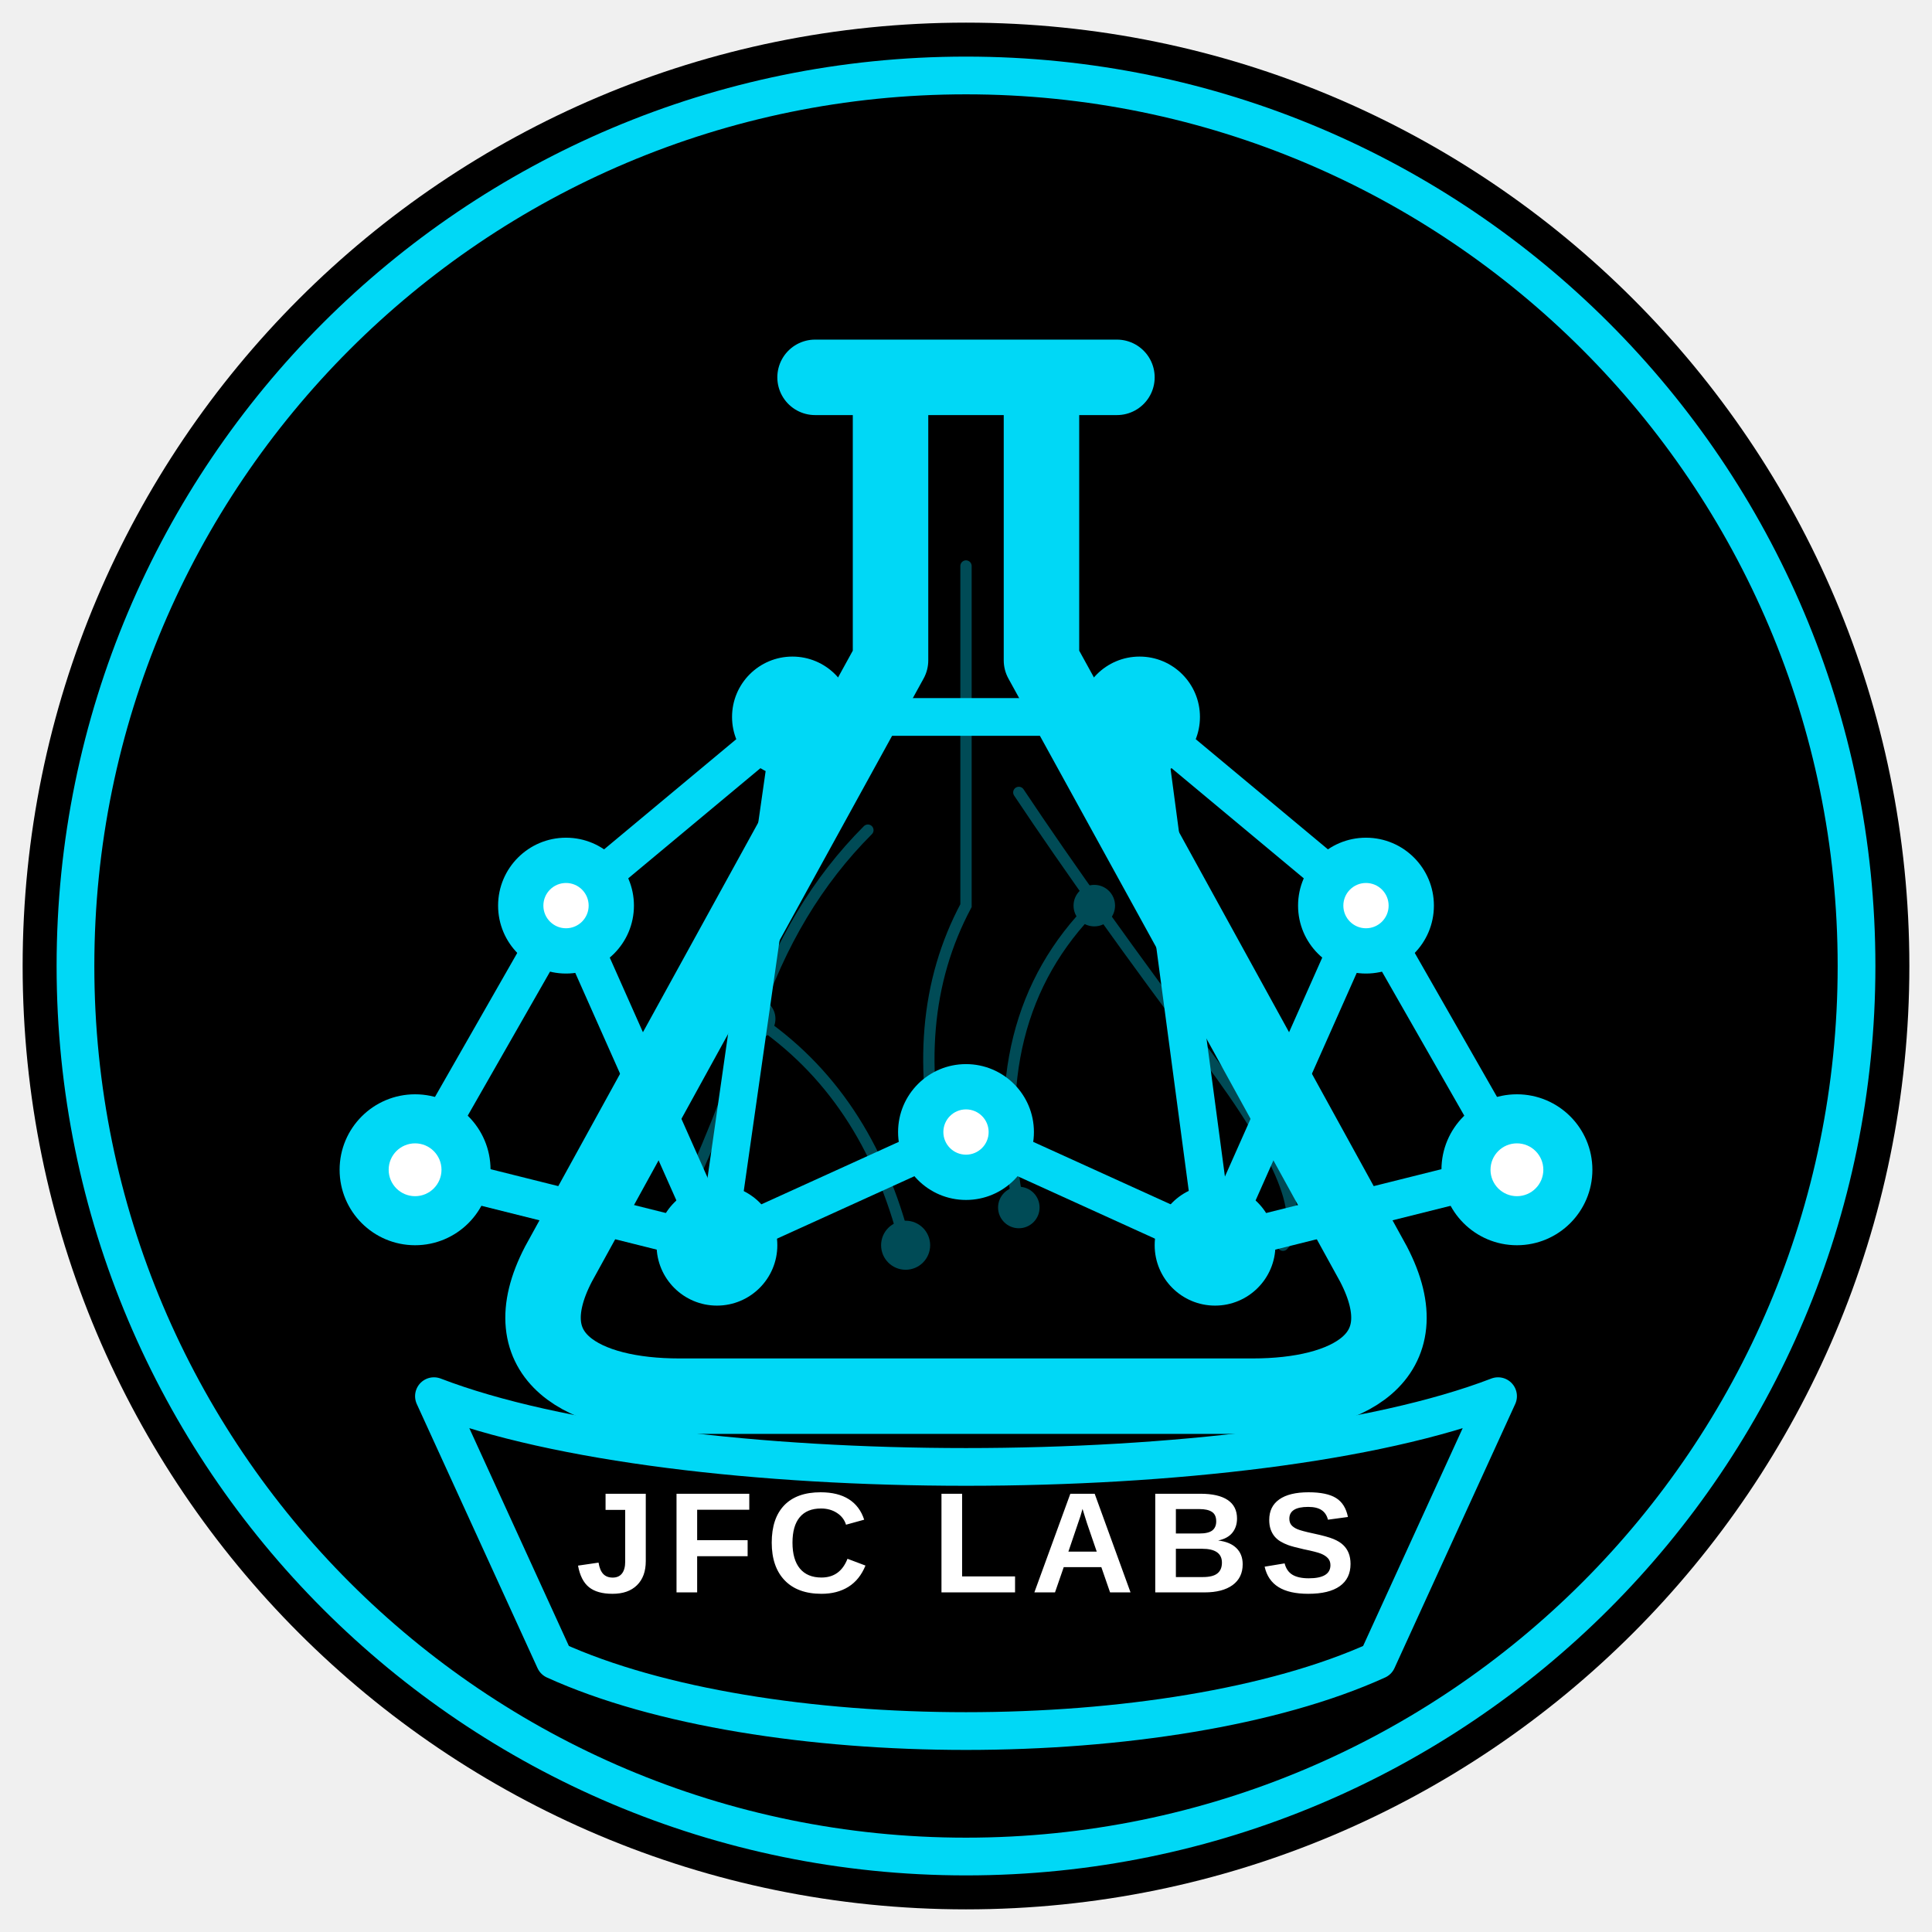
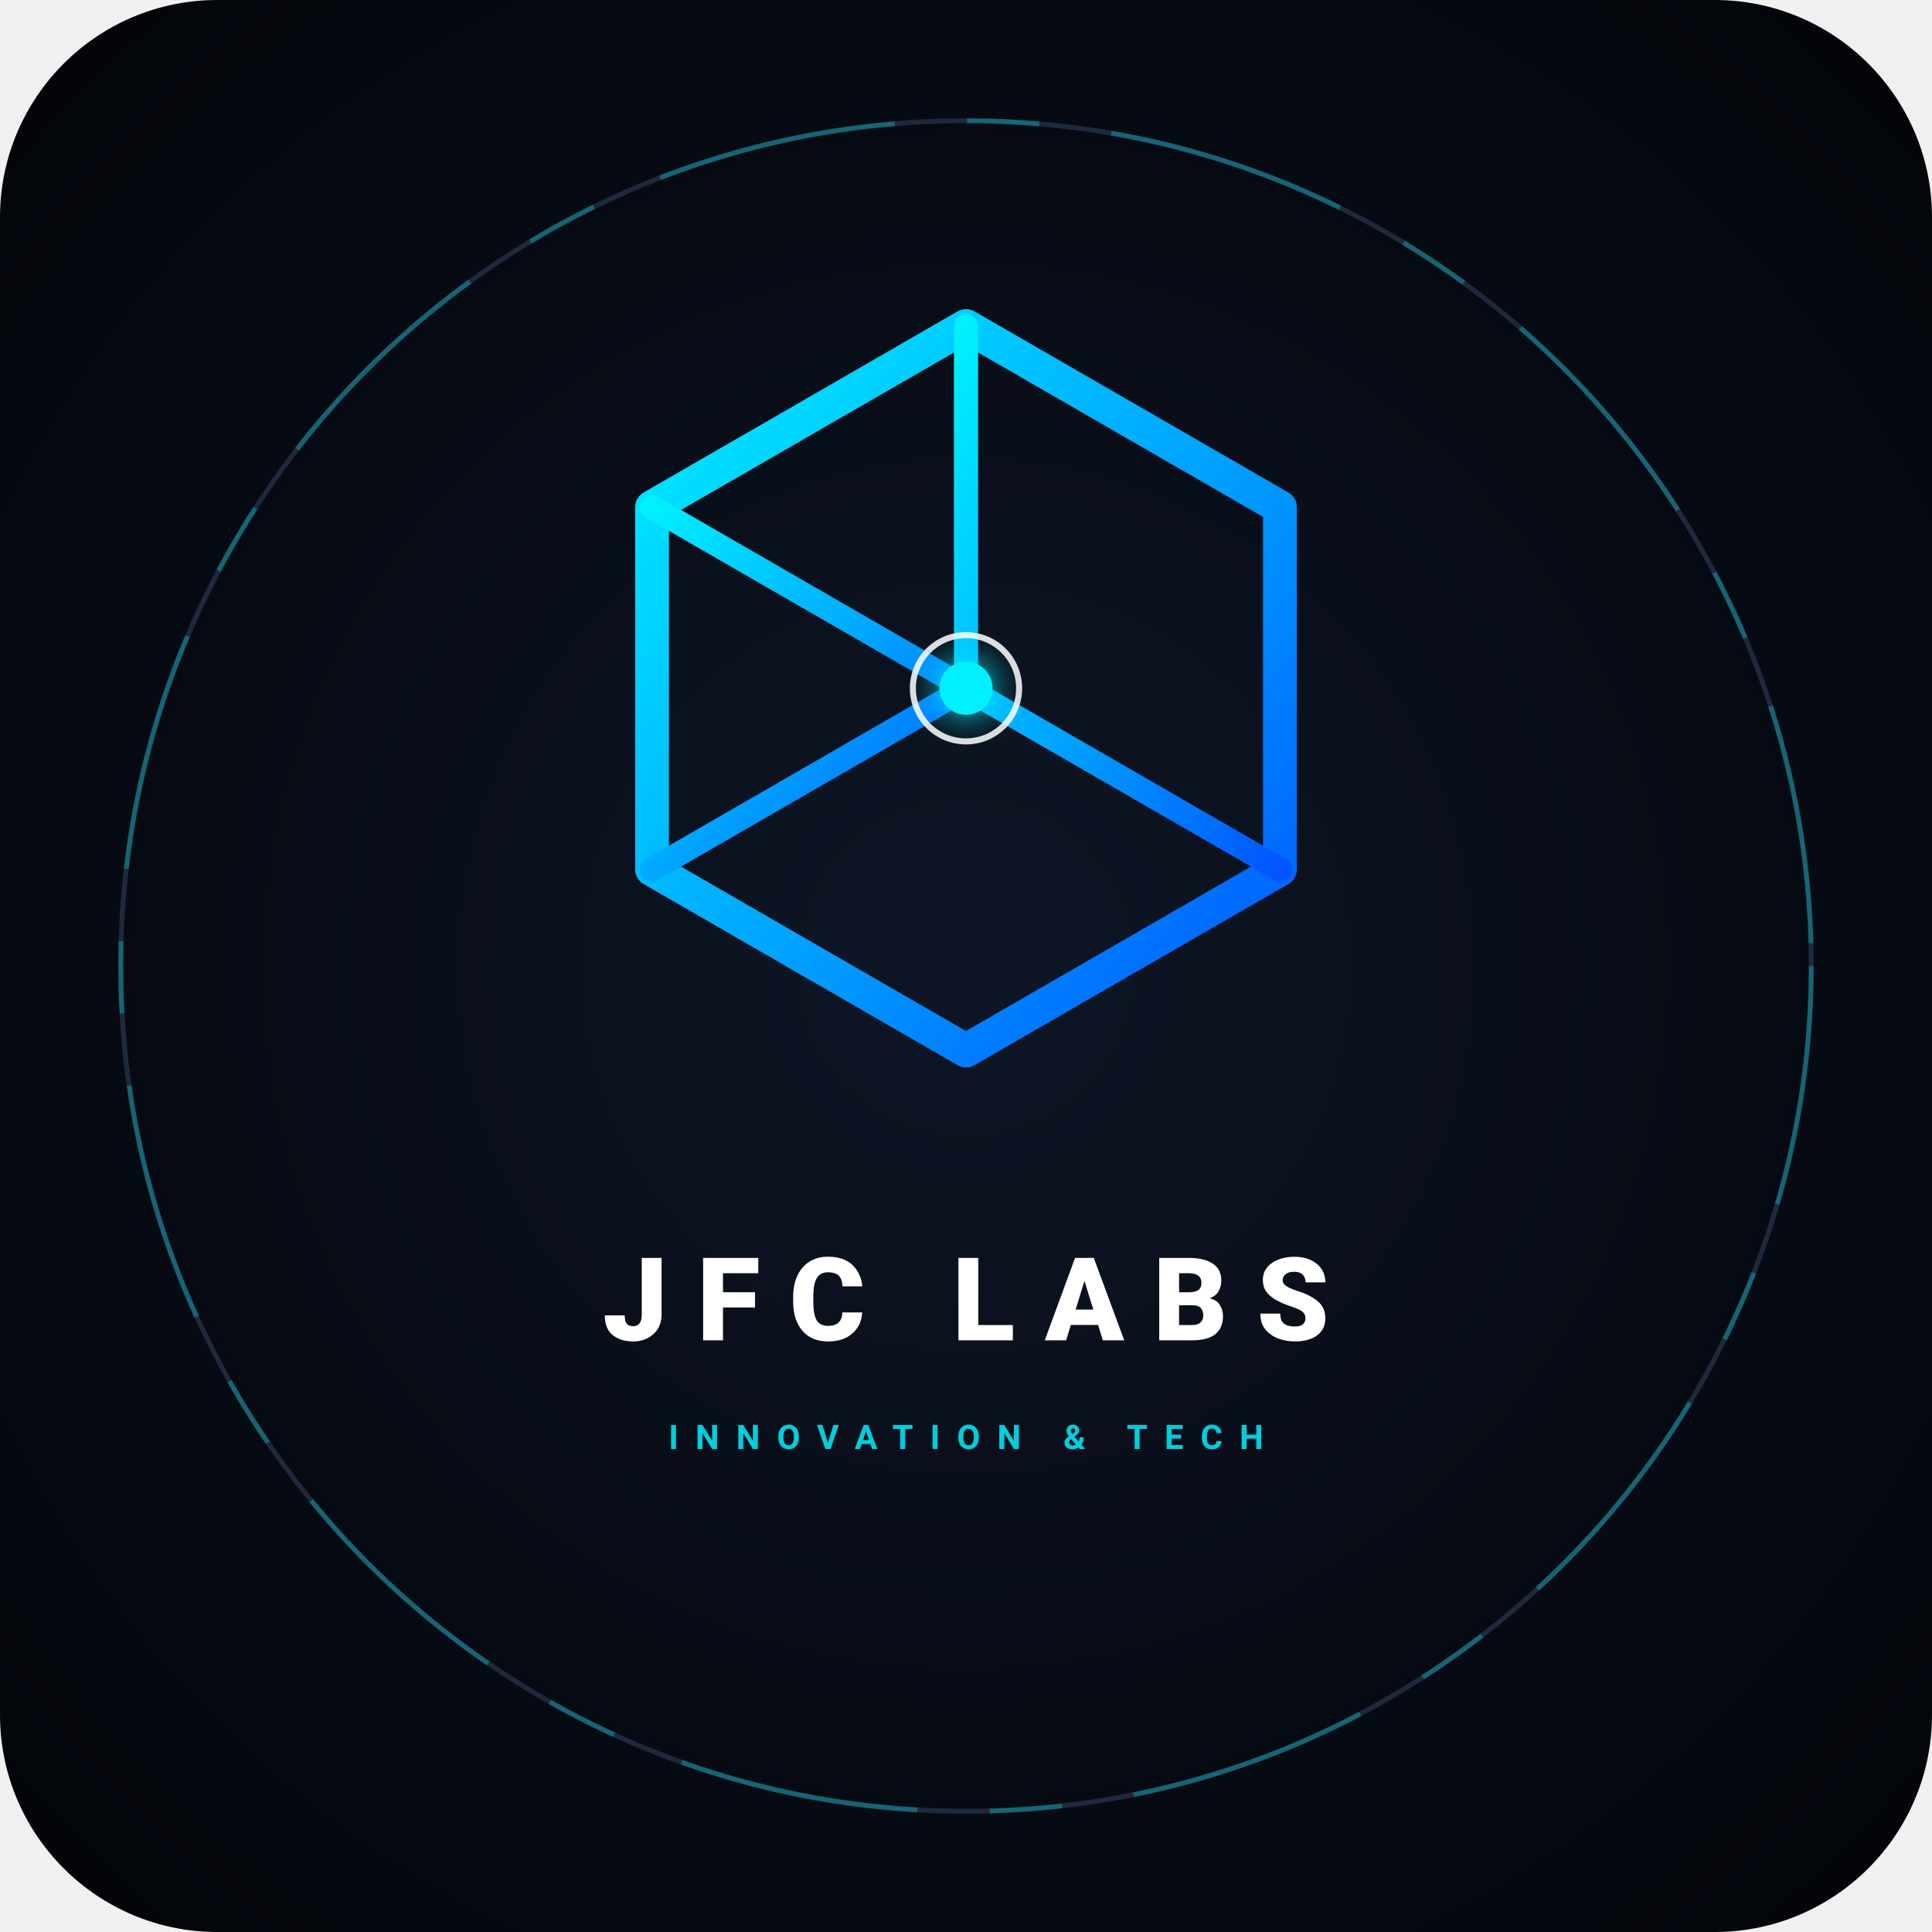
- <svg xmlns="http://www.w3.org/2000/svg" viewBox="0 0 512 512" width="100%" height="100%">
-   <circle cx="256" cy="256" r="250" fill="#000000" />
-   <circle cx="256" cy="256" r="236" fill="none" stroke="#00d8f6" stroke-width="10" />
-   <g opacity="0.35" stroke="#00d8f6" stroke-width="3" fill="none" stroke-linecap="round">
-     <path d="M 230 220 Q 210 240 200 270 T 180 320" />
-     <path d="M 200 270 Q 230 290 240 330" />
-     <path d="M 270 210 Q 290 240 320 280 T 340 330" />
-     <path d="M 290 240 Q 260 270 270 320" />
-     <path d="M 256 150 L 256 240 Q 240 270 250 310" />
-     <circle cx="200" cy="270" r="4" fill="#00d8f6" />
-     <circle cx="290" cy="240" r="4" fill="#00d8f6" />
-     <circle cx="240" cy="330" r="5" fill="#00d8f6" />
-     <circle cx="270" cy="320" r="4" fill="#00d8f6" />
+ <svg xmlns="http://www.w3.org/2000/svg" viewBox="0 0 800 800" width="100%" height="100%">
+   <defs>
+     <radialGradient id="bgGrad2" cx="50%" cy="50%" r="70%">
+       <stop offset="0%" stop-color="#0E1626" />
+       <stop offset="65%" stop-color="#060A12" />
+       <stop offset="100%" stop-color="#020408" />
+     </radialGradient>
+     <linearGradient id="cyanGrad2" x1="0%" y1="0%" x2="100%" y2="100%">
+       <stop offset="0%" stop-color="#00F0FF" />
+       <stop offset="50%" stop-color="#00A8FF" />
+       <stop offset="100%" stop-color="#0055FF" />
+     </linearGradient>
+     <filter id="coreGlow" x="-50%" y="-50%" width="200%" height="200%">
+       <feGaussianBlur stdDeviation="7" result="blur" />
+       <feComposite in="SourceGraphic" in2="blur" operator="over" />
+     </filter>
+   </defs>
+   <rect width="800" height="800" rx="90" fill="url(#bgGrad2)" />
+   <circle cx="400" cy="400" r="350" fill="none" stroke="#1E293B" stroke-width="2" />
+   <circle cx="400" cy="400" r="350" fill="none" stroke="#00F0FF" stroke-width="2" stroke-dasharray="100 30 30 30" opacity="0.3" />
+   <g transform="translate(400, 285)">
+     <path d="M 0 -150 L 130 -75 L 130 75 L 0 150 L -130 75 L -130 -75 Z" fill="none" stroke="url(#cyanGrad2)" stroke-width="14" stroke-linejoin="round" stroke-linecap="round" />
+     <path d="M 0 -150 L 0 0 L 130 75" fill="none" stroke="url(#cyanGrad2)" stroke-width="10" stroke-linecap="round" />
+     <path d="M -130 -75 L 0 0 L -130 75" fill="none" stroke="url(#cyanGrad2)" stroke-width="10" stroke-linecap="round" />
+     <circle cx="0" cy="0" r="11" fill="#00F0FF" filter="url(#coreGlow)" />
+     <circle cx="0" cy="0" r="22" fill="none" stroke="#FFFFFF" stroke-width="2.5" opacity="0.85" />
  </g>
-   <g stroke="#00d8f6" stroke-width="10" stroke-linejoin="round" stroke-linecap="round">
-     <line x1="210" y1="190" x2="150" y2="240" />
-     <line x1="150" y1="240" x2="110" y2="310" />
-     <line x1="110" y1="310" x2="190" y2="330" />
-     <line x1="190" y1="330" x2="210" y2="190" />
-     <line x1="150" y1="240" x2="190" y2="330" />
-     <line x1="210" y1="190" x2="302" y2="190" />
-     <line x1="190" y1="330" x2="256" y2="300" />
-     <line x1="256" y1="300" x2="322" y2="330" />
-     <line x1="302" y1="190" x2="362" y2="240" />
-     <line x1="362" y1="240" x2="402" y2="310" />
-     <line x1="402" y1="310" x2="322" y2="330" />
-     <line x1="322" y1="330" x2="302" y2="180" />
-     <line x1="362" y1="240" x2="322" y2="330" />
-   </g>
-   <path d="M 216 100 L 296 100             M 236 100 L 236 175 L 148 335 C 135 360, 155 370, 180 370 L 332 370 C 357 370, 377 360, 364 335 L 276 175 L 276 100" fill="none" stroke="#00d8f6" stroke-width="20" stroke-linejoin="round" stroke-linecap="round" />
-   <g fill="#00d8f6">
-     <circle cx="210" cy="190" r="16" />
-     <circle cx="150" cy="240" r="18" />
-     <circle cx="110" cy="310" r="20" />
-     <circle cx="190" cy="330" r="16" />
-     <circle cx="256" cy="300" r="18" />
-     <circle cx="302" cy="190" r="16" />
-     <circle cx="362" cy="240" r="18" />
-     <circle cx="402" cy="310" r="20" />
-     <circle cx="322" cy="330" r="16" />
-   </g>
-   <g fill="#ffffff">
-     <circle cx="150" cy="240" r="6" />
-     <circle cx="256" cy="300" r="6" />
-     <circle cx="362" cy="240" r="6" />
-     <circle cx="110" cy="310" r="7" />
-     <circle cx="402" cy="310" r="7" />
-   </g>
-   <path d="M 115 370 C 180 395, 332 395, 397 370 L 365 440 C 310 465, 202 465, 147 440 Z" fill="#000000" stroke="#00d8f6" stroke-width="10" stroke-linejoin="round" />
-   <text x="256" y="422" font-family="Arial, Helvetica, sans-serif" font-weight="900" font-size="38" fill="#ffffff" letter-spacing="3" text-anchor="middle">JFC LABS</text>
+   <text x="400" y="555" font-family="system-ui, -apple-system, BlinkMacSystemFont, 'Segoe UI', Roboto, sans-serif" font-weight="900" font-size="48" fill="#FFFFFF" letter-spacing="12" text-anchor="middle">JFC LABS</text>
+   <text x="400" y="600" font-family="system-ui, -apple-system, BlinkMacSystemFont, 'Segoe UI', Roboto, sans-serif" font-weight="700" font-size="14" fill="#00F0FF" letter-spacing="7" opacity="0.85" text-anchor="middle">INNOVATION &amp; TECH</text>
</svg>
